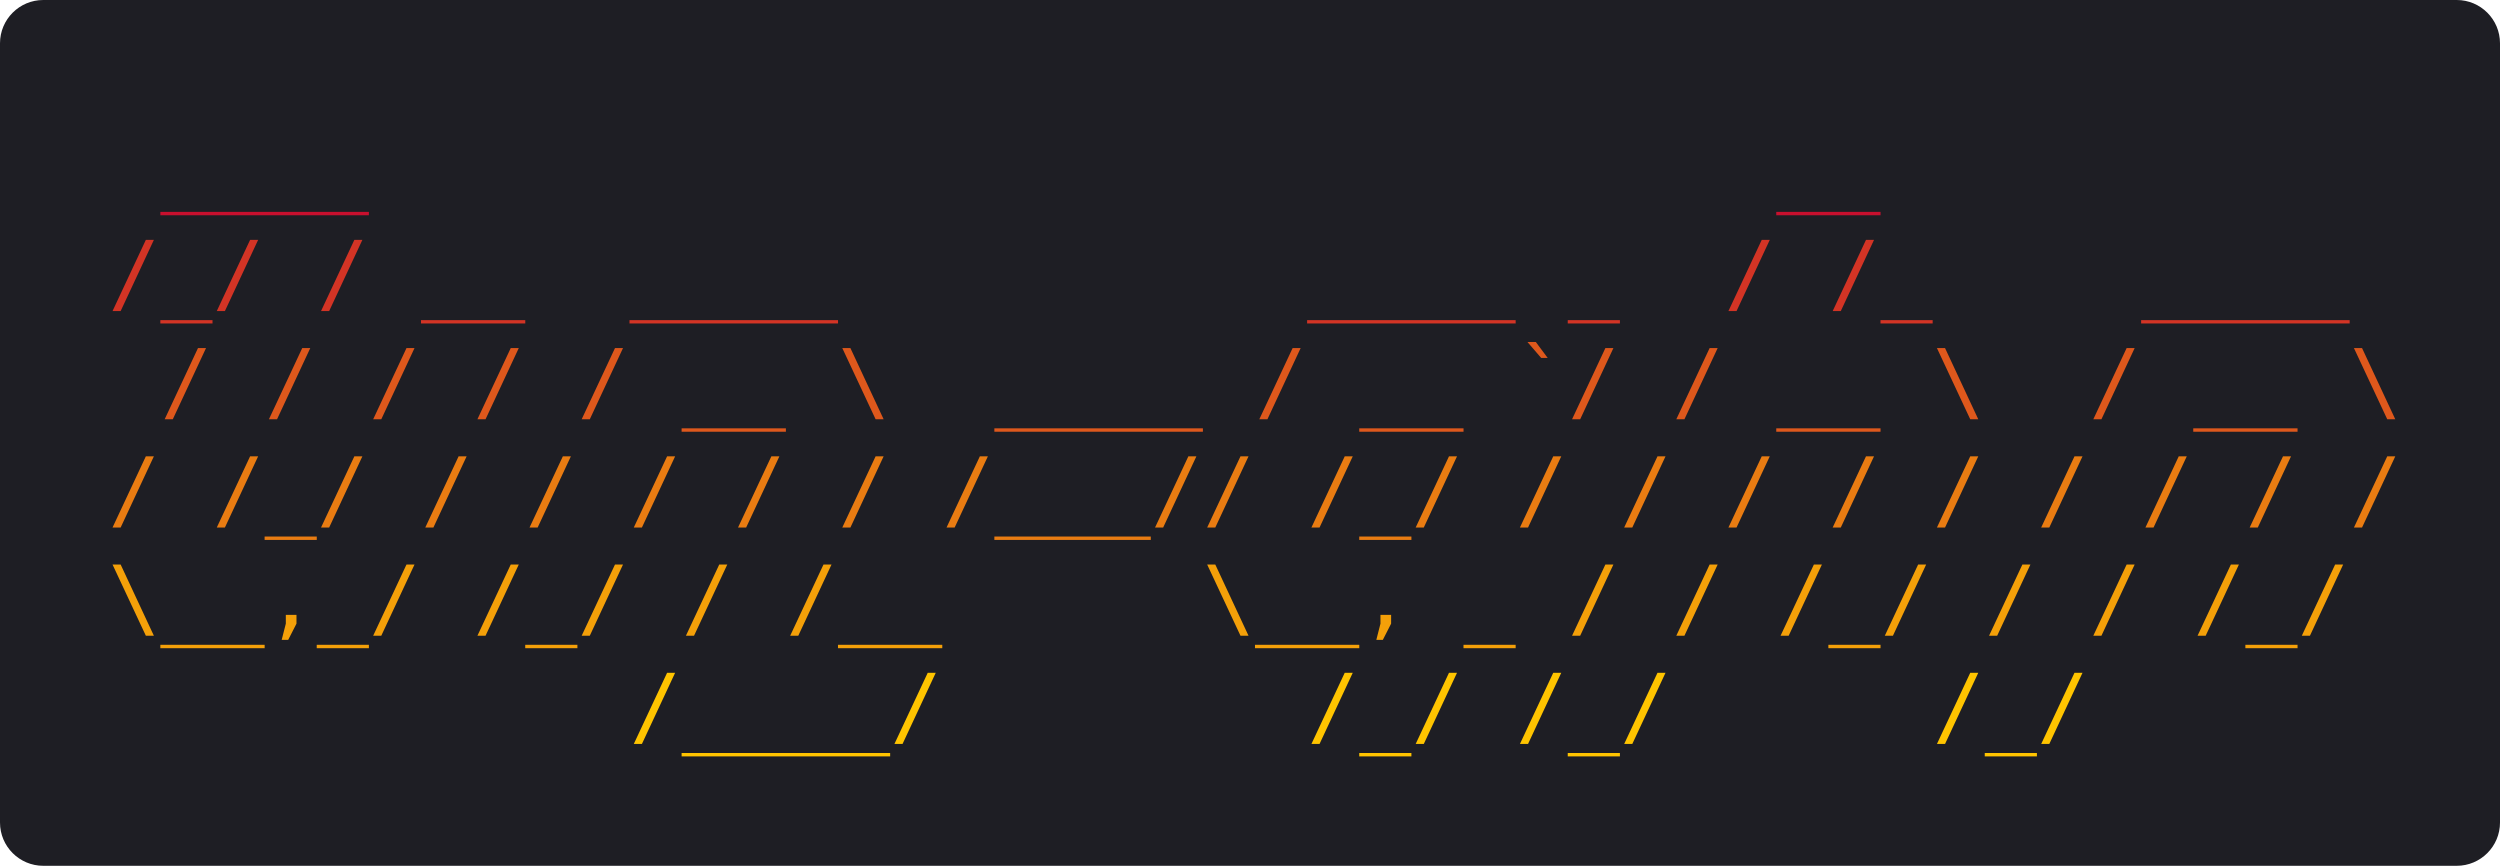
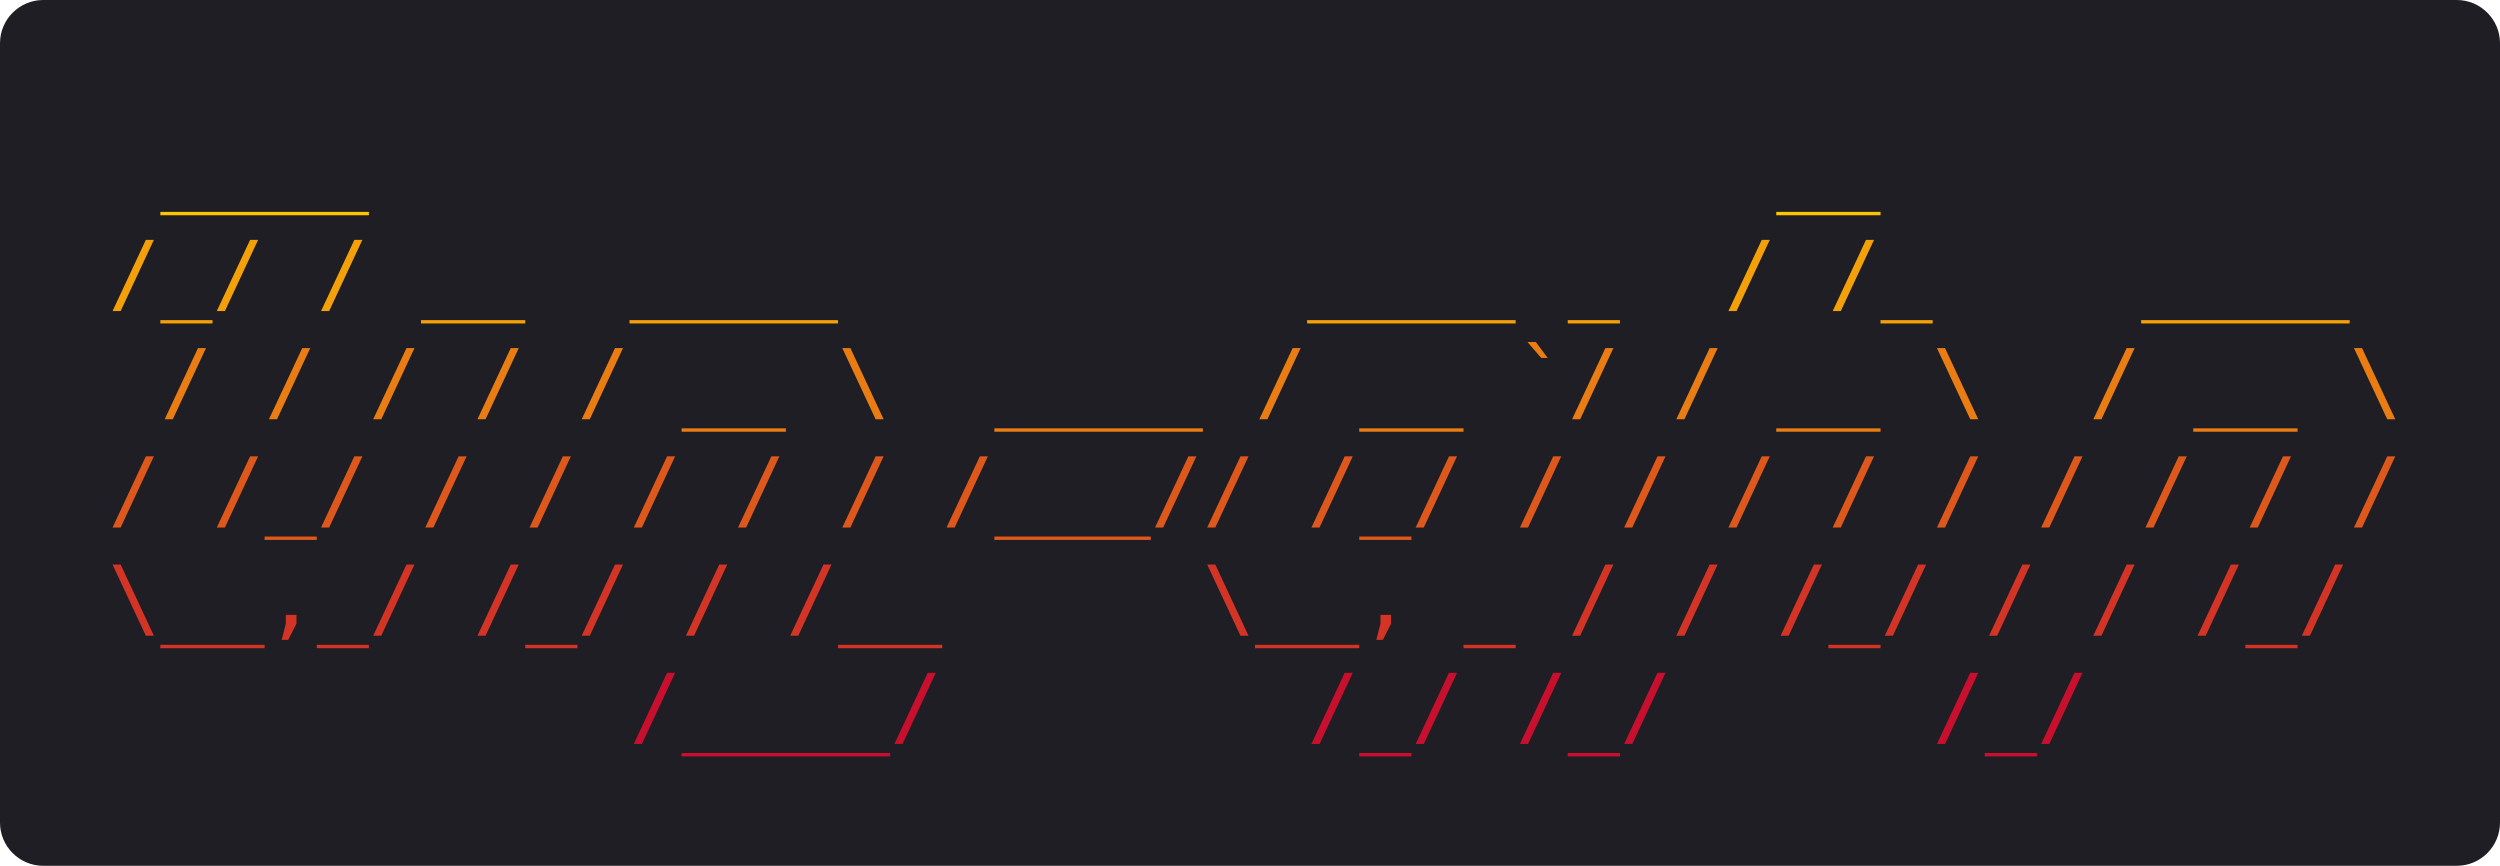
<svg xmlns="http://www.w3.org/2000/svg" width="462" height="160" viewBox="0 0 462 160">
  <rect width="462" height="160" rx="8" fill="#1e1e24" />
  <g font-family="DejaVu Sans Mono,Menlo,Consolas,monospace" font-size="16" xml:space="preserve">
-     <text x="20" y="36.0" fill="#c8102e"> ____                           __</text>
-     <text x="20" y="56.0" fill="#d33425">/_/ / __  ____         ____ _  / /_    ____</text>
-     <text x="20" y="76.0" fill="#de581c"> / / / / / __ \  ____ / __ `/ / __ \  / __ \</text>
-     <text x="20" y="96.0" fill="#e97c12">/ /_/ / / / / / /___// /_/ / / / / / / / / /</text>
-     <text x="20" y="116.0" fill="#f4a009">\__,_/ /_/ / /__     \__, _ / / /_/ / / /_/</text>
-     <text x="20" y="136.0" fill="#ffc400">          /____/       /_/ /_/     /_/</text>
+     <text x="20" y="36.0" fill="#ffc400"> ____                           __</text>
+     <text x="20" y="56.0" fill="#f4a009">/_/ / __  ____         ____ _  / /_    ____</text>
+     <text x="20" y="76.0" fill="#e97c12"> / / / / / __ \  ____ / __ `/ / __ \  / __ \</text>
+     <text x="20" y="96.0" fill="#de581c">/ /_/ / / / / / /___// /_/ / / / / / / / / /</text>
+     <text x="20" y="116.0" fill="#d33425">\__,_/ /_/ / /__     \__, _ / / /_/ / / /_/</text>
+     <text x="20" y="136.0" fill="#c8102e">          /____/       /_/ /_/     /_/</text>
  </g>
</svg>
